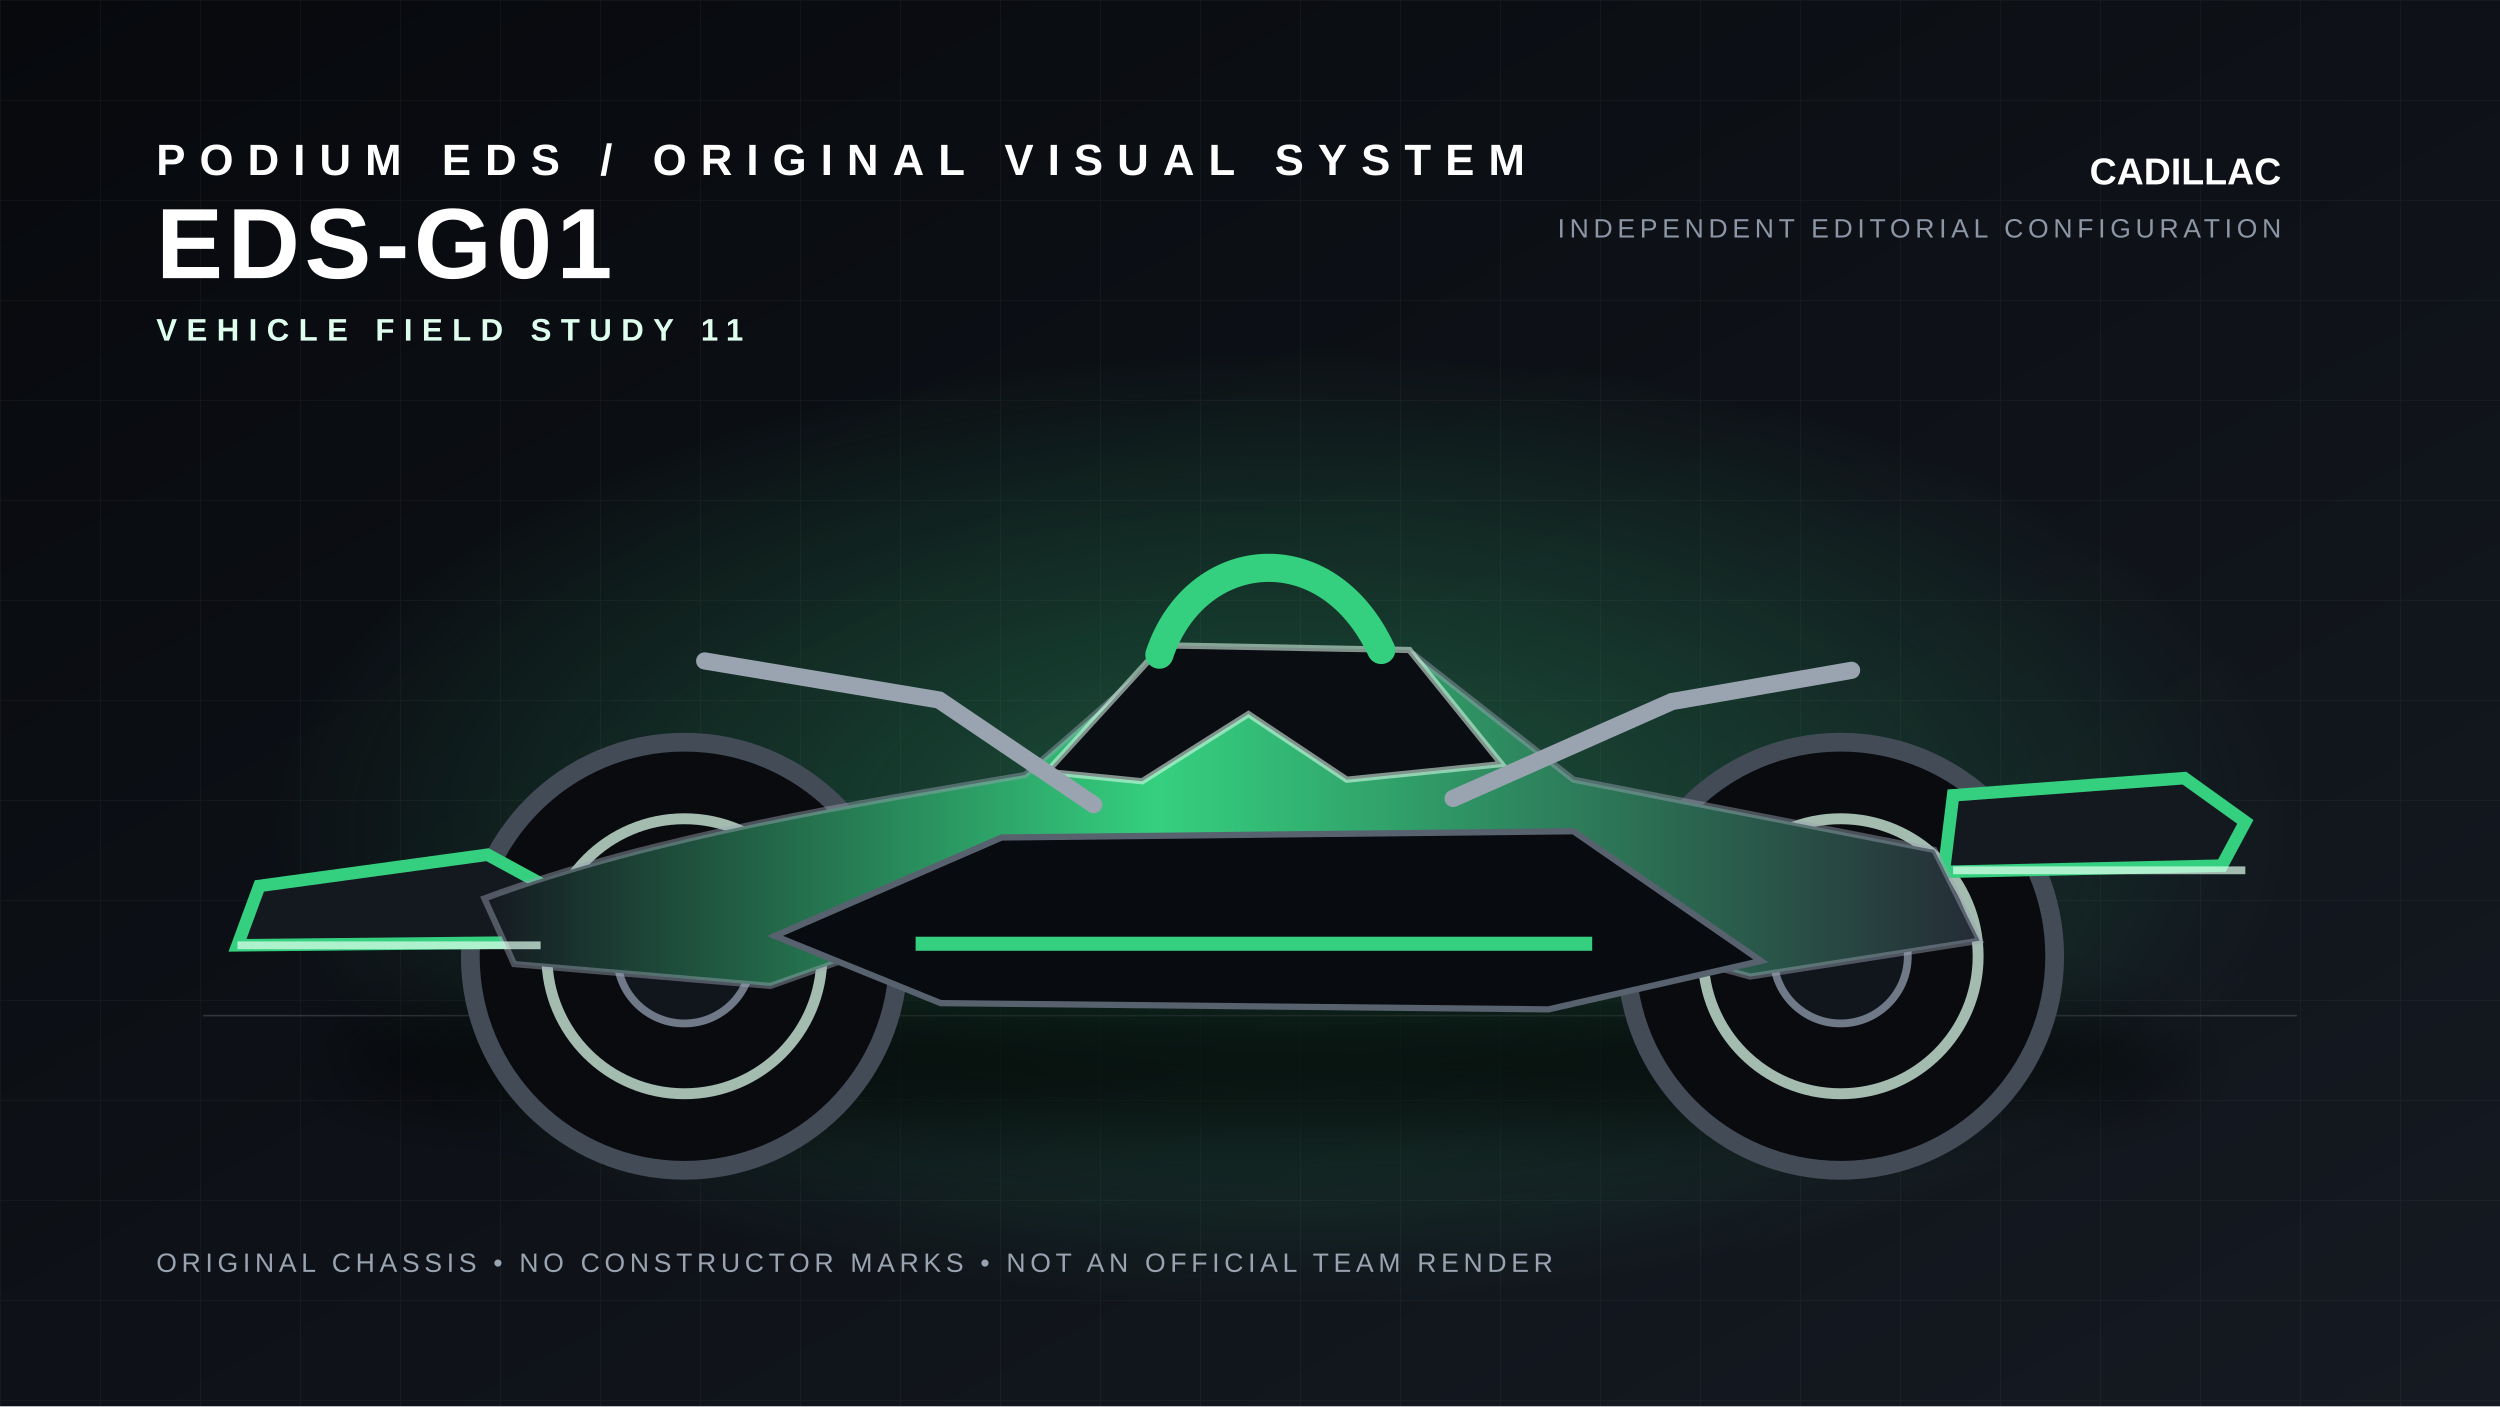
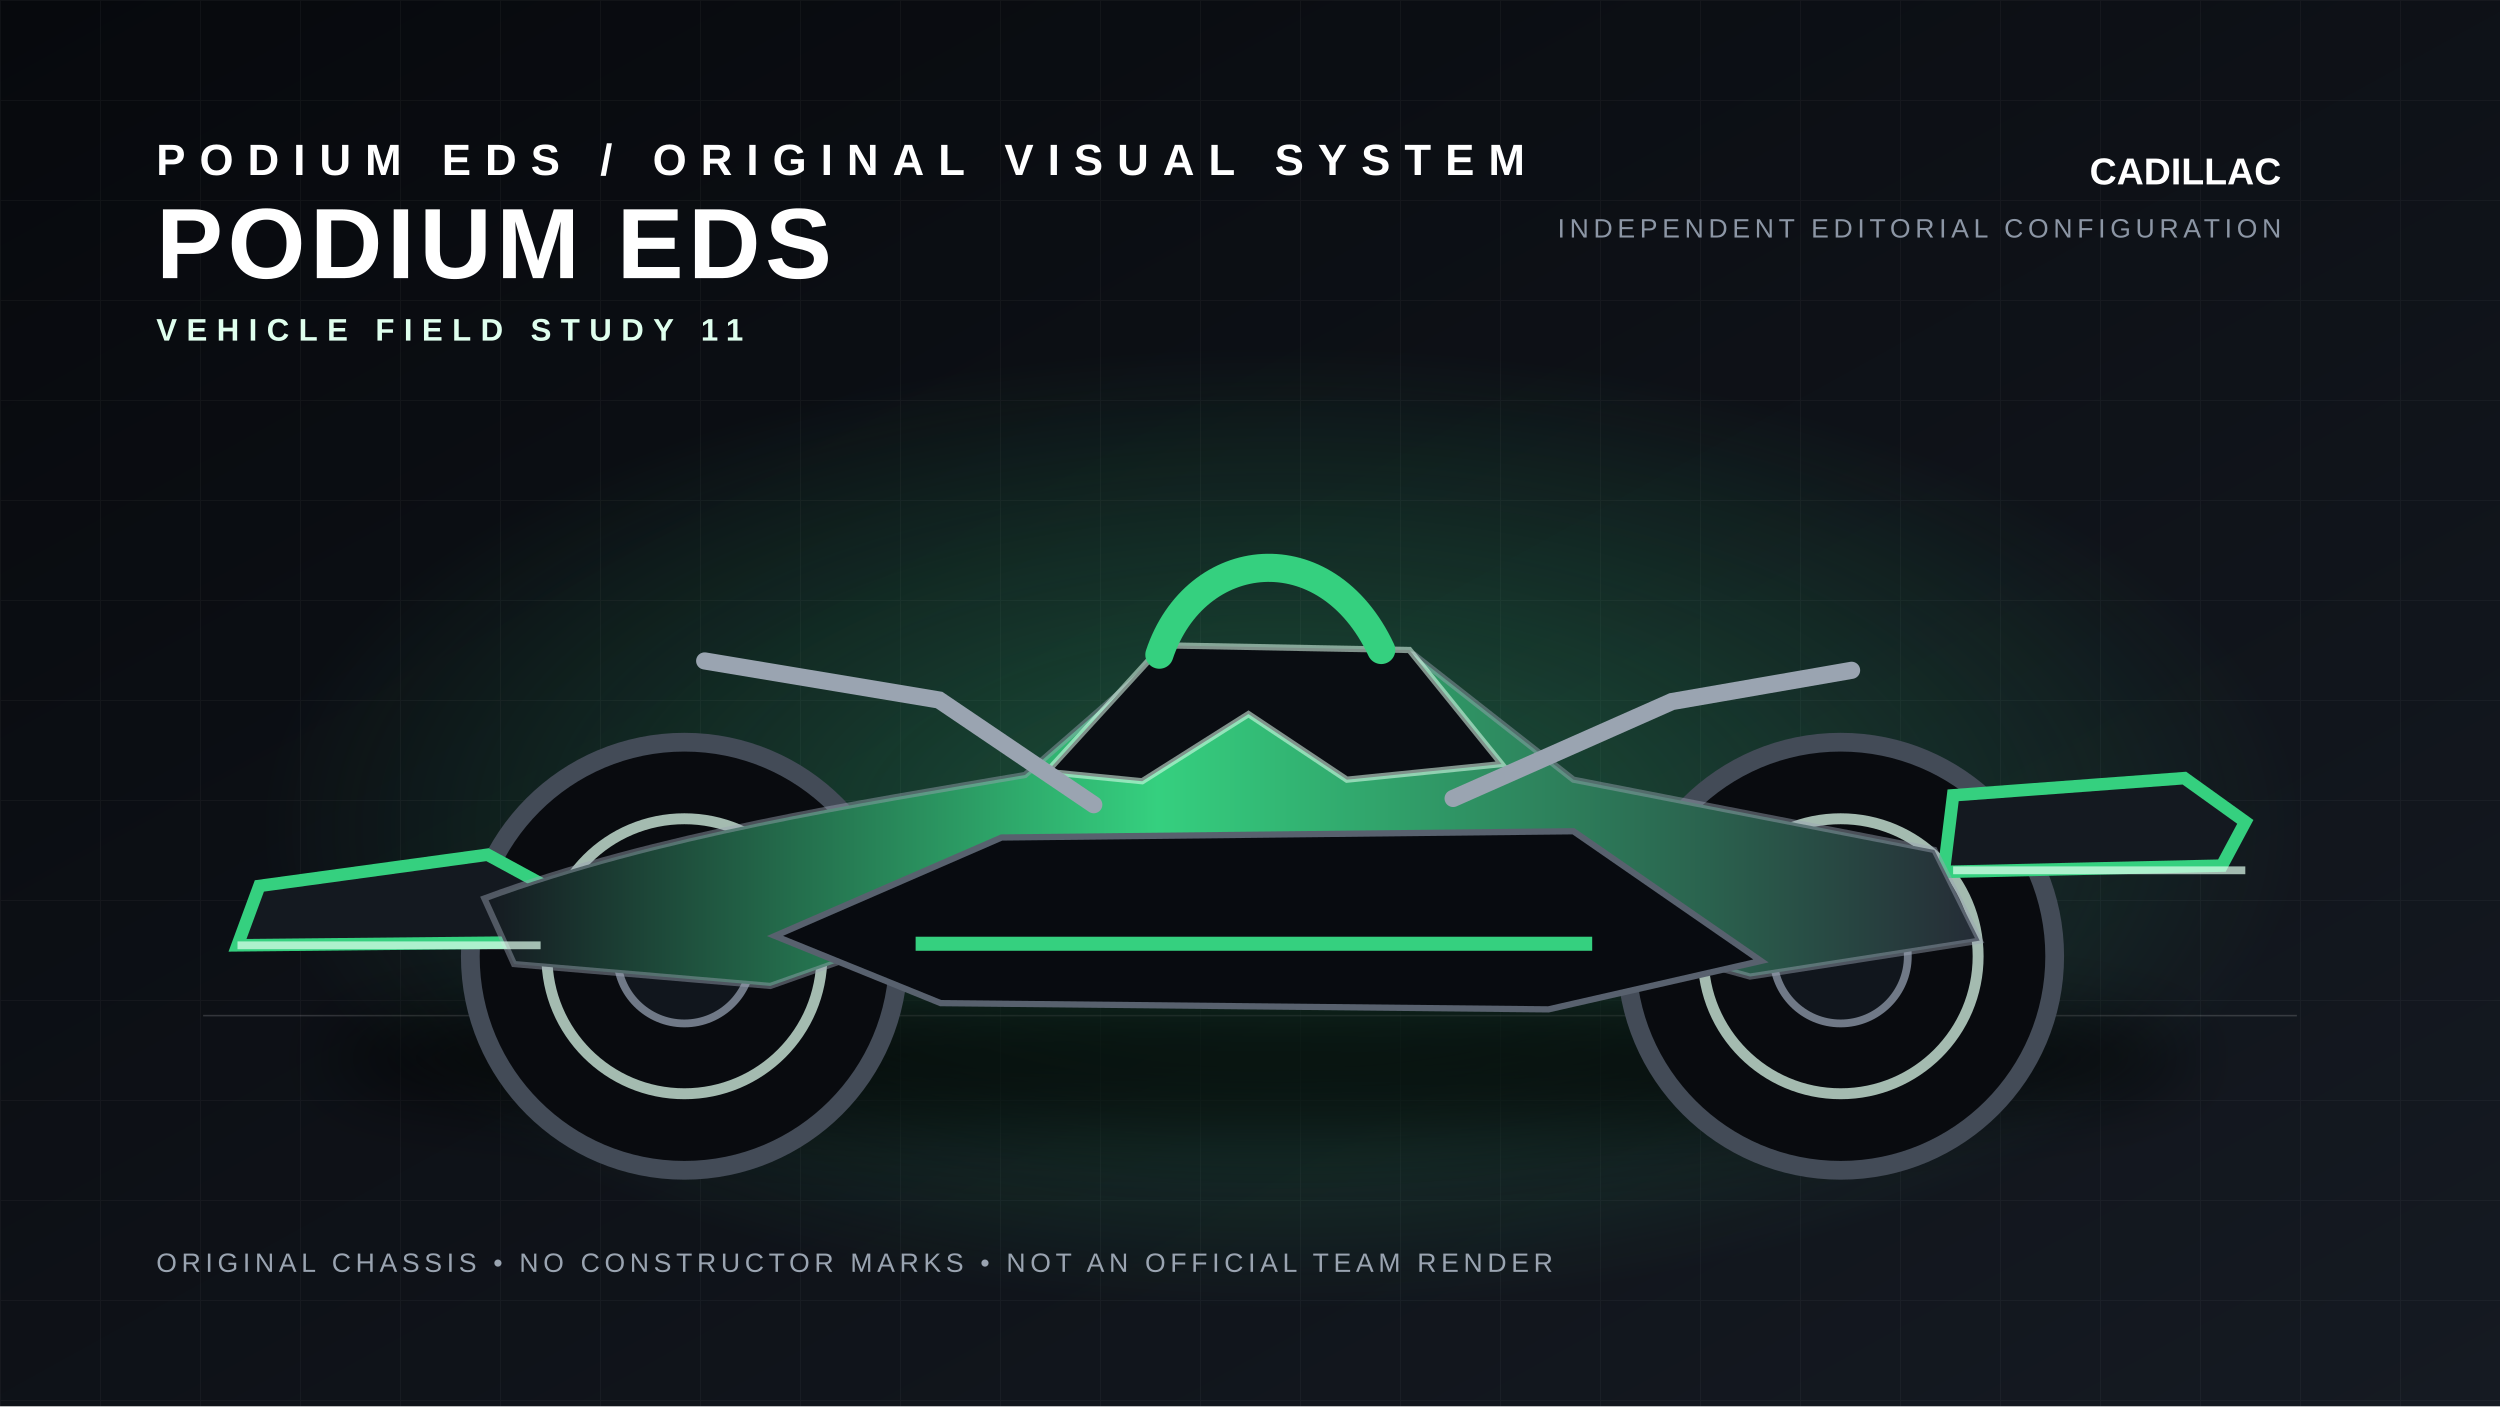
<svg xmlns="http://www.w3.org/2000/svg" viewBox="0 0 1600 900" role="img" aria-labelledby="title desc">
  <defs>
    <linearGradient id="bg" x1="0" y1="0" x2="1" y2="1">
      <stop stop-color="#07090d" />
      <stop offset="1" stop-color="#151a22" />
    </linearGradient>
    <linearGradient id="body" x1="0" y1="0" x2="1" y2="0">
      <stop stop-color="#151a21" />
      <stop offset=".45" stop-color="#35d07f" />
      <stop offset="1" stop-color="#252c36" />
    </linearGradient>
    <radialGradient id="glow">
      <stop stop-color="#35d07f" stop-opacity=".35" />
      <stop offset="1" stop-color="#35d07f" stop-opacity="0" />
    </radialGradient>
    <filter id="shadow" x="-20%" y="-50%" width="140%" height="200%">
      <feGaussianBlur stdDeviation="22" />
    </filter>
    <pattern id="grid" width="64" height="64" patternUnits="userSpaceOnUse">
      <path d="M64 0H0V64" fill="none" stroke="#ffffff" stroke-opacity=".045" />
    </pattern>
  </defs>
  <rect width="1600" height="900" fill="url(#bg)" />
  <rect width="1600" height="900" fill="url(#grid)" />
  <ellipse cx="820" cy="530" rx="650" ry="310" fill="url(#glow)" />
  <path d="M130 650H1470" stroke="#ffffff" stroke-opacity=".16" />
  <ellipse cx="805" cy="677" rx="595" ry="48" fill="#000" opacity=".62" filter="url(#shadow)" />
  <g transform="translate(0 24)">
    <g fill="#090b0f" stroke="#434b57" stroke-width="12">
      <circle cx="438" cy="588" r="137" />
      <circle cx="1178" cy="588" r="137" />
    </g>
    <g fill="none" stroke="#dfffee" stroke-opacity=".72" stroke-width="7">
      <circle cx="438" cy="588" r="88" />
      <circle cx="1178" cy="588" r="88" />
    </g>
    <g fill="#11161d" stroke="#707987" stroke-width="5">
      <circle cx="438" cy="588" r="43" />
      <circle cx="1178" cy="588" r="43" />
    </g>
    <path d="M166 543L312 523 358 548 347 579 152 581Z" fill="#141920" stroke="#35d07f" stroke-width="8" />
    <path d="M1250 485L1398 474 1437 502 1422 530 1244 534Z" fill="#141920" stroke="#35d07f" stroke-width="8" />
    <path d="M310 551C421 510 551 490 656 472L748 392 905 395 1007 475 1238 520 1267 578 1120 601 1008 570 592 572 493 607 329 593Z" fill="url(#body)" stroke="#9da6b4" stroke-opacity=".45" stroke-width="4" />
    <path d="M670 470L744 389 902 392 961 465 862 475 799 433 731 476Z" fill="#0a0d12" stroke="#dfffee" stroke-opacity=".55" stroke-width="4" />
    <path d="M742 395C765 326 849 317 884 392" fill="none" stroke="#35d07f" stroke-width="18" stroke-linecap="round" />
    <path d="M496 575L641 512 1007 508 1127 591 991 622 602 618Z" fill="#080b10" stroke="#58616e" stroke-width="4" />
    <path d="M586 580L1019 580" stroke="#35d07f" stroke-width="9" />
    <path d="M700 491L601 424 451 399" fill="none" stroke="#9aa4b1" stroke-width="11" stroke-linecap="round" />
    <path d="M930 487L1070 425 1185 405" fill="none" stroke="#9aa4b1" stroke-width="11" stroke-linecap="round" />
    <path d="M152 581H346M1250 533H1437" stroke="#dfffee" stroke-width="5" opacity=".7" />
  </g>
  <g font-family="Arial, Helvetica, sans-serif" fill="#fff">
    <text x="100" y="112" font-size="28" font-weight="700" letter-spacing="9">PODIUM EDS / ORIGINAL VISUAL SYSTEM</text>
-     <text x="100" y="178" font-size="64" font-weight="800" letter-spacing="3">EDS-G01</text>
+     <text x="100" y="178" font-size="64" font-weight="800" letter-spacing="3">PODIUM EDS</text>
    <text x="100" y="218" fill="#dfffee" font-size="20" font-weight="700" letter-spacing="6">VEHICLE FIELD STUDY 11</text>
    <text x="1460" y="118" text-anchor="end" font-size="24" font-weight="700">CADILLAC</text>
    <text x="1460" y="152" text-anchor="end" fill="#8c96a5" font-size="17" letter-spacing="3">INDEPENDENT EDITORIAL CONFIGURATION</text>
    <text x="100" y="814" fill="#9aa4b1" font-size="17" letter-spacing="3">ORIGINAL CHASSIS • NO CONSTRUCTOR MARKS • NOT AN OFFICIAL TEAM RENDER</text>
  </g>
</svg>
